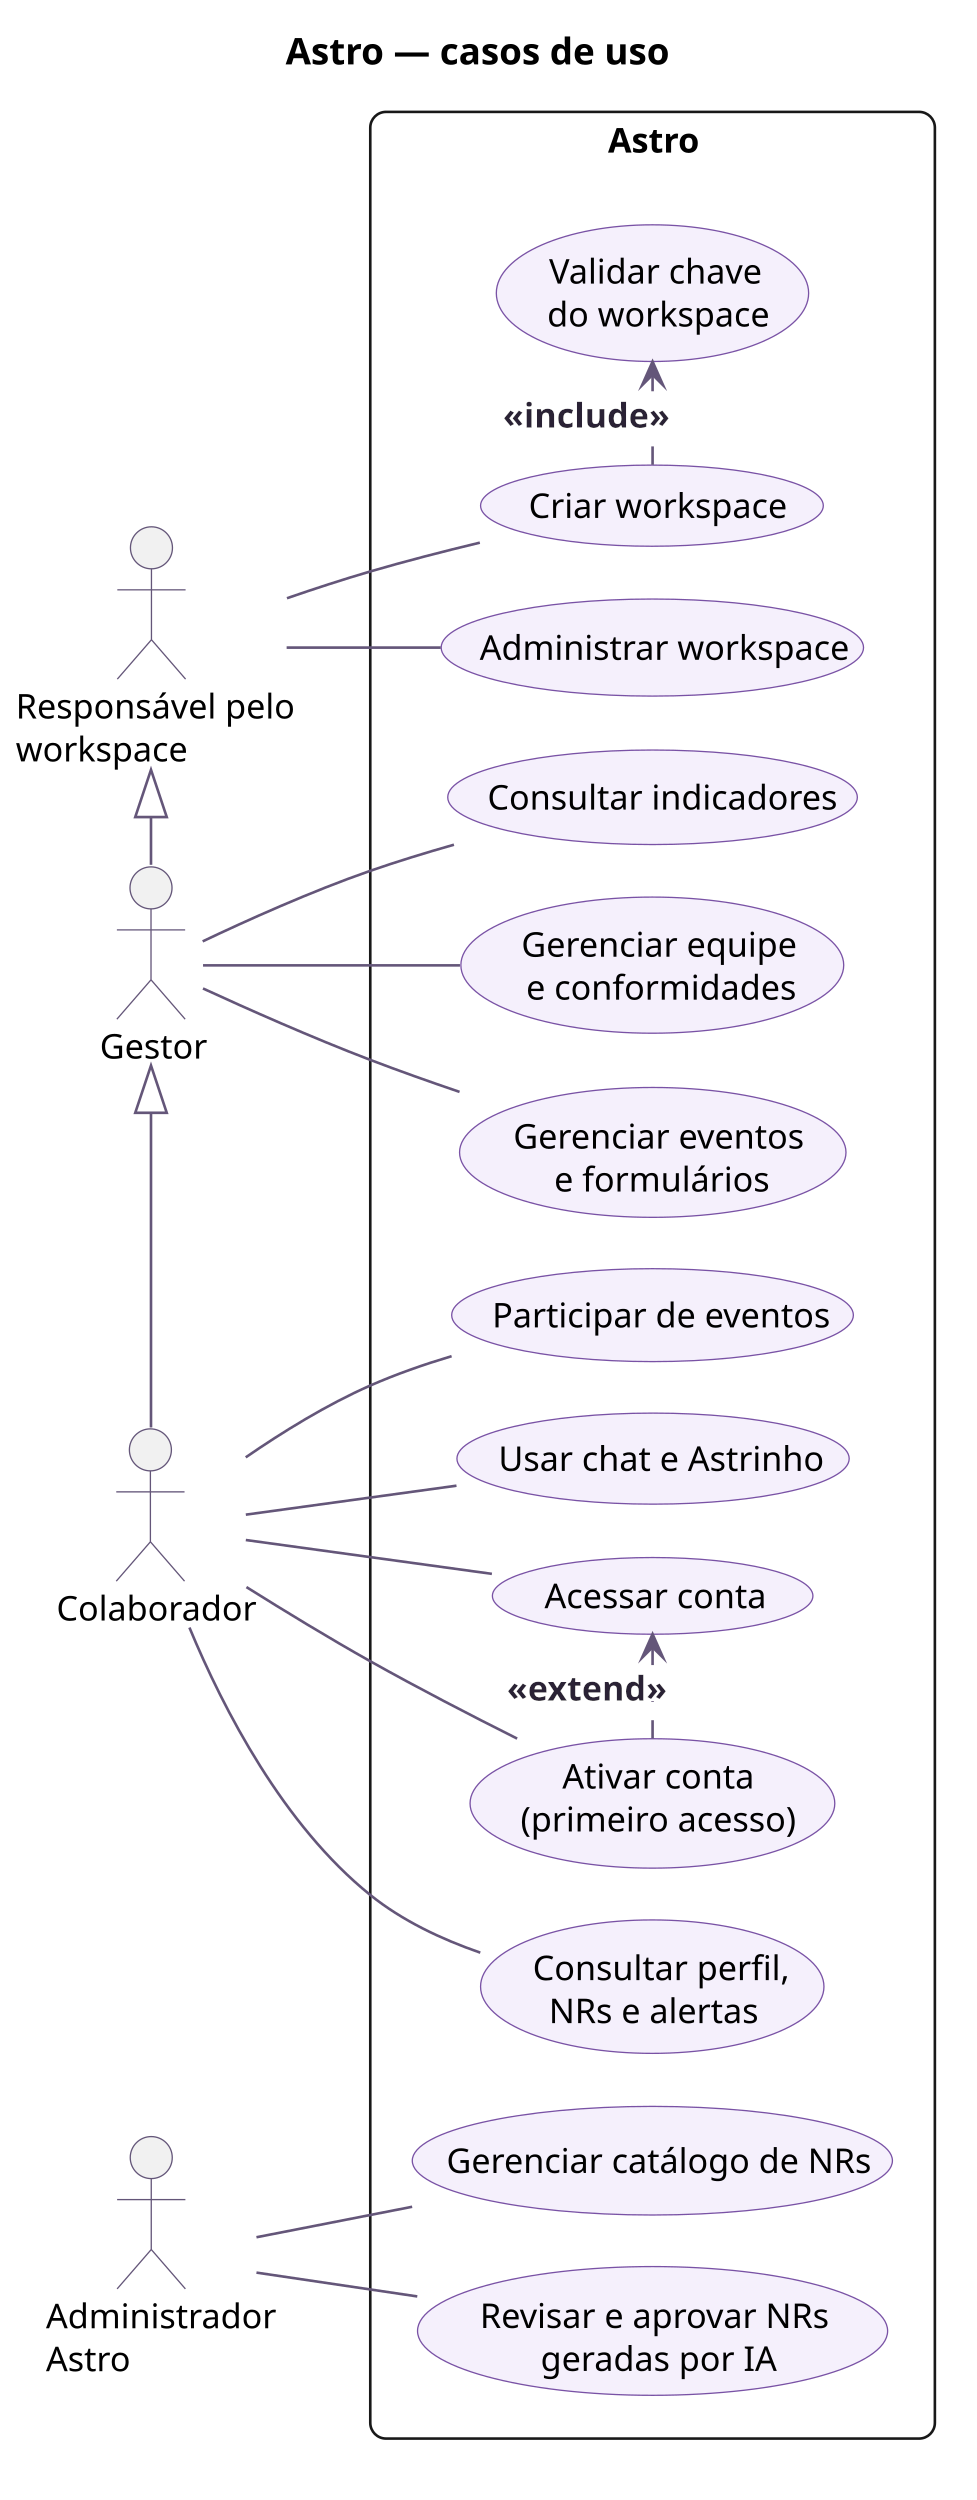
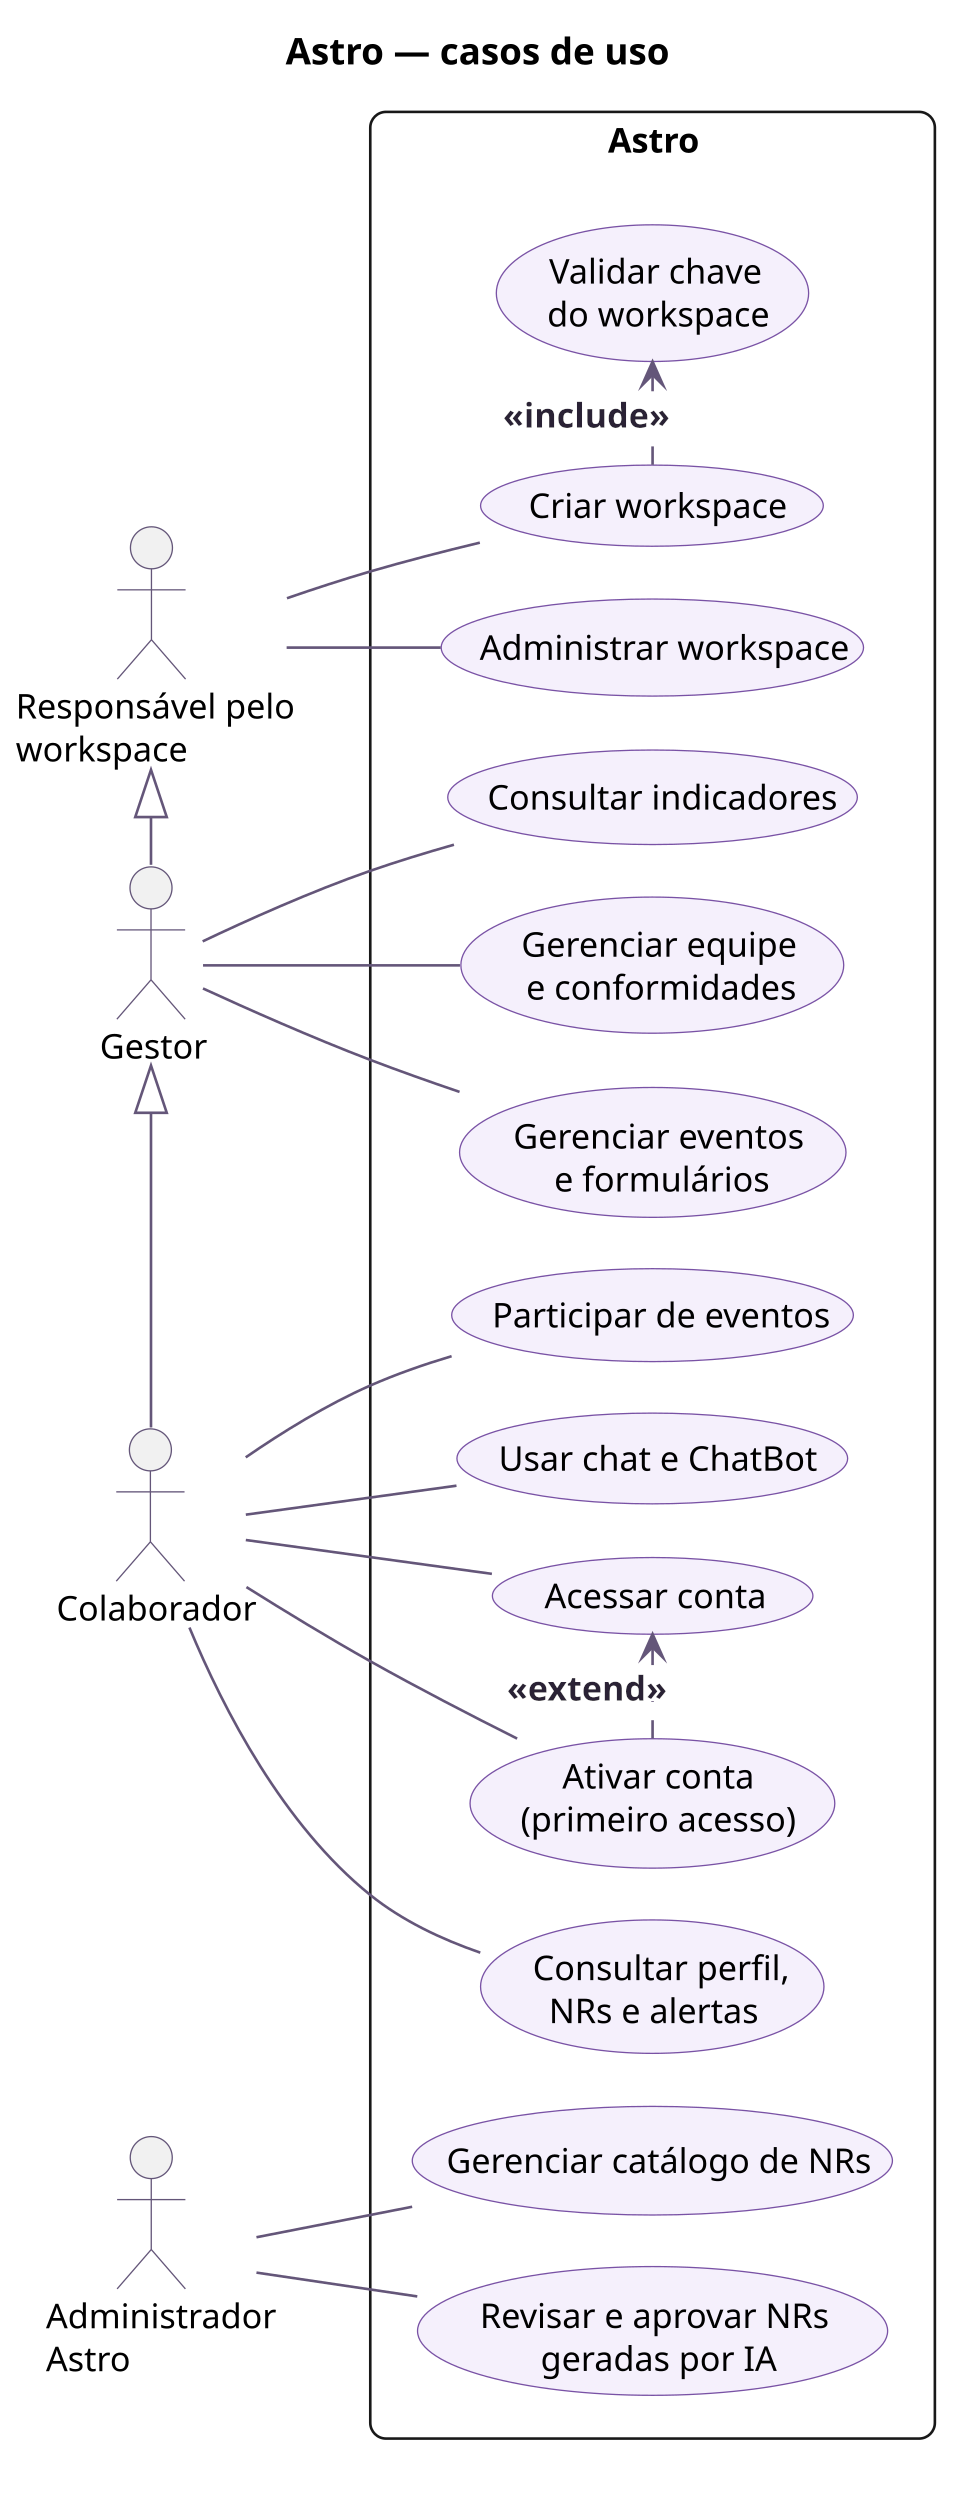
<svg xmlns="http://www.w3.org/2000/svg" version="1.1" data-diagram-type="DESCRIPTION" style="width:372px;height:952px;background:#FFFFFF;" width="372px" height="952px" viewBox="0 0 372 952" zoomAndPan="magnify" preserveAspectRatio="none" contentStyleType="text/css">
  <defs>
-     <filter id="b1jl28pt7j6d270" x="0" y="0" width="1" height="1">
+     <filter id="b3zpc21fz0og40" x="0" y="0" width="1" height="1">
      <feFlood flood-color="#FFFFFF" result="flood" />
      <feComposite in="SourceGraphic" in2="flood" operator="over" />
    </filter>
  </defs>
  <g font-family="sans-serif" lengthAdjust="spacing">
    <g class="title" data-source-line="2">
      <text x="108.761" y="24.533" fill="#000" font-size="14" textLength="147.479" font-weight="700">Astro — casos de uso</text>
    </g>
    <g class="cluster" data-qualified-name="Astro" id="ent0009" data-source-line="17">
      <rect x="141" y="42.609" width="215" height="886" fill="none" style="stroke:#181818;stroke-width:1;" rx="6" ry="6" />
      <text x="231.526" y="58.104" fill="#000" font-size="13" textLength="33.947" font-weight="700">Astro</text>
    </g>
    <g class="entity" data-qualified-name="colaborador" id="ent0001" data-source-line="10">
      <ellipse cx="57.272" cy="552.109" rx="8" ry="8" fill="#F1F1F1" style="stroke:#645679;stroke-width:0.5;" />
      <path d="M57.272,560.109 L57.272,587.109 M44.272,568.109 L70.272,568.109 M57.272,587.109 L44.272,602.109 M57.272,587.109 L70.272,602.109" style="stroke:#645679;stroke-width:0.5;" fill="none" />
      <text x="21.5" y="617.104" fill="#000" font-size="13" textLength="71.544">Colaborador</text>
    </g>
    <g class="entity" data-qualified-name="gestor" id="ent0002" data-source-line="11">
      <ellipse cx="57.506" cy="338.109" rx="8" ry="8" fill="#F1F1F1" style="stroke:#645679;stroke-width:0.5;" />
      <path d="M57.506,346.109 L57.506,373.109 M44.506,354.109 L70.506,354.109 M57.506,373.109 L44.506,388.109 M57.506,373.109 L70.506,388.109" style="stroke:#645679;stroke-width:0.5;" fill="none" />
      <text x="38" y="403.104" fill="#000" font-size="13" textLength="39.013">Gestor</text>
    </g>
    <g class="entity" data-qualified-name="responsavel" id="ent0003" data-source-line="12">
      <ellipse cx="57.673" cy="208.609" rx="8" ry="8" fill="#F1F1F1" style="stroke:#645679;stroke-width:0.5;" />
      <path d="M57.673,216.609 L57.673,243.609 M44.673,224.609 L70.673,224.609 M57.673,243.609 L44.673,258.609 M57.673,243.609 L70.673,258.609" style="stroke:#645679;stroke-width:0.5;" fill="none" />
      <text x="6" y="273.604" fill="#000" font-size="13" textLength="103.346">Responsável pelo</text>
      <text x="6" y="289.956" fill="#000" font-size="13" textLength="62.137">workspace</text>
    </g>
    <g class="entity" data-qualified-name="admin" id="ent0004" data-source-line="13">
      <ellipse cx="57.598" cy="821.609" rx="8" ry="8" fill="#F1F1F1" style="stroke:#645679;stroke-width:0.5;" />
      <path d="M57.598,829.609 L57.598,856.609 M44.598,837.609 L70.598,837.609 M57.598,856.609 L44.598,871.609 M57.598,856.609 L70.598,871.609" style="stroke:#645679;stroke-width:0.5;" fill="none" />
      <text x="17.5" y="886.604" fill="#000" font-size="13" textLength="80.196">Administrador</text>
      <text x="17.5" y="902.956" fill="#000" font-size="13" textLength="30.342">Astro</text>
    </g>
    <g class="entity" data-qualified-name="Astro.criar" id="ent0010" data-source-line="18">
      <ellipse cx="248.258" cy="192.561" rx="65.258" ry="15.452" fill="#F5F0FC" style="stroke:#7952A5;stroke-width:0.5;" />
      <text x="201.301" y="197.237" fill="#000" font-size="13" textLength="93.914">Criar workspace</text>
    </g>
    <g class="entity" data-qualified-name="Astro.validar_chave" id="ent0011" data-source-line="19">
      <ellipse cx="248.464" cy="111.631" rx="59.464" ry="26.022" fill="#F5F0FC" style="stroke:#7952A5;stroke-width:0.5;" />
      <text x="209.08" y="107.986" fill="#000" font-size="13" textLength="78.768">Validar chave</text>
      <text x="208.36" y="124.337" fill="#000" font-size="13" textLength="80.209">do workspace</text>
    </g>
    <g class="entity" data-qualified-name="Astro.acesso" id="ent0012" data-source-line="20">
      <ellipse cx="248.53" cy="607.715" rx="61.03" ry="14.606" fill="#F5F0FC" style="stroke:#7952A5;stroke-width:0.5;" />
      <text x="207.343" y="612.391" fill="#000" font-size="13" textLength="82.374">Acessar conta</text>
    </g>
    <g class="entity" data-qualified-name="Astro.ativar" id="ent0013" data-source-line="21">
      <ellipse cx="248.444" cy="686.749" rx="69.444" ry="24.64" fill="#F5F0FC" style="stroke:#7952A5;stroke-width:0.5;" />
      <text x="214.122" y="681.072" fill="#000" font-size="13" textLength="68.644">Ativar conta</text>
      <text x="198.237" y="697.423" fill="#000" font-size="13" textLength="100.414">(primeiro acesso)</text>
    </g>
    <g class="entity" data-qualified-name="Astro.perfil" id="ent0014" data-source-line="22">
      <ellipse cx="248.381" cy="756.518" rx="65.381" ry="25.409" fill="#F5F0FC" style="stroke:#7952A5;stroke-width:0.5;" />
      <text x="202.862" y="754.047" fill="#000" font-size="13" textLength="91.038">Consultar perfil,</text>
      <text x="209.006" y="770.399" fill="#000" font-size="13" textLength="78.749">NRs e alertas</text>
    </g>
    <g class="entity" data-qualified-name="Astro.participar" id="ent0015" data-source-line="23">
      <ellipse cx="248.482" cy="500.806" rx="76.482" ry="17.696" fill="#F5F0FC" style="stroke:#7952A5;stroke-width:0.5;" />
      <text x="187.42" y="505.482" fill="#000" font-size="13" textLength="122.123">Participar de eventos</text>
    </g>
    <g class="entity" data-qualified-name="Astro.conversar" id="ent0016" data-source-line="24">
-       <ellipse cx="248.685" cy="555.446" rx="74.685" ry="17.337" fill="#F5F0FC" style="stroke:#7952A5;stroke-width:0.5;" />
-       <text x="189.798" y="560.122" fill="#000" font-size="13" textLength="117.774">Usar chat e Astrinho</text>
+       <ellipse cx="248.391" cy="555.388" rx="74.391" ry="17.278" fill="#F5F0FC" style="stroke:#7952A5;stroke-width:0.5;" />
+       <text x="189.862" y="560.063" fill="#000" font-size="13" textLength="117.057">Usar chat e ChatBot</text>
    </g>
    <g class="entity" data-qualified-name="Astro.equipe" id="ent0017" data-source-line="25">
      <ellipse cx="248.393" cy="367.529" rx="72.893" ry="25.92" fill="#F5F0FC" style="stroke:#7952A5;stroke-width:0.5;" />
      <text x="198.529" y="364.32" fill="#000" font-size="13" textLength="99.728">Gerenciar equipe</text>
      <text x="200.338" y="380.672" fill="#000" font-size="13" textLength="96.11">e conformidades</text>
    </g>
    <g class="entity" data-qualified-name="Astro.operacao" id="ent0018" data-source-line="26">
      <ellipse cx="248.575" cy="438.838" rx="73.575" ry="24.728" fill="#F5F0FC" style="stroke:#7952A5;stroke-width:0.5;" />
      <text x="195.464" y="437.38" fill="#000" font-size="13" textLength="106.222">Gerenciar eventos</text>
      <text x="211.007" y="453.732" fill="#000" font-size="13" textLength="75.137">e formulários</text>
    </g>
    <g class="entity" data-qualified-name="Astro.indicadores" id="ent0019" data-source-line="27">
      <ellipse cx="248.489" cy="303.607" rx="77.989" ry="17.998" fill="#F5F0FC" style="stroke:#7952A5;stroke-width:0.5;" />
      <text x="185.622" y="308.283" fill="#000" font-size="13" textLength="125.734">Consultar indicadores</text>
    </g>
    <g class="entity" data-qualified-name="Astro.workspace" id="ent0020" data-source-line="28">
      <ellipse cx="248.416" cy="246.593" rx="80.416" ry="18.483" fill="#F5F0FC" style="stroke:#7952A5;stroke-width:0.5;" />
      <text x="182.673" y="251.268" fill="#000" font-size="13" textLength="131.485">Administrar workspace</text>
    </g>
    <g class="entity" data-qualified-name="Astro.catalogo" id="ent0021" data-source-line="29">
      <ellipse cx="248.417" cy="822.793" rx="91.417" ry="20.683" fill="#F5F0FC" style="stroke:#7952A5;stroke-width:0.5;" />
      <text x="170.017" y="827.469" fill="#000" font-size="13" textLength="156.8">Gerenciar catálogo de NRs</text>
    </g>
    <g class="entity" data-qualified-name="Astro.aprovar_nrs" id="ent0022" data-source-line="30">
      <ellipse cx="248.503" cy="887.624" rx="89.503" ry="24.515" fill="#F5F0FC" style="stroke:#7952A5;stroke-width:0.5;" />
      <text x="182.76" y="886.493" fill="#000" font-size="13" textLength="131.485">Revisar e aprovar NRs</text>
      <text x="205.866" y="902.845" fill="#000" font-size="13" textLength="85.274">geradas por IA</text>
    </g>
    <g class="link" data-entity-1="ent0002" data-entity-2="ent0001" id="lnk6" data-link-type="extension">
      <polygon points="57.5,405.758,51.5,423.758,63.5,423.758,57.5,405.758" fill="none" style="stroke:#645679;stroke-width:1;stroke-linejoin:miter;stroke-miterlimit:10;" />
      <path d="M57.5,423.758 C57.5,469.697 57.5,497.635 57.5,543.574" style="stroke:#645679;stroke-width:1;" fill="none" />
    </g>
    <g class="link" data-entity-1="ent0003" data-entity-2="ent0002" id="lnk8" data-link-type="extension">
      <polygon points="57.5,293.136,51.5,311.136,63.5,311.136,57.5,293.136" fill="none" style="stroke:#645679;stroke-width:1;stroke-linejoin:miter;stroke-miterlimit:10;" />
      <path d="M57.5,311.136 C57.5,323.199 57.5,317.262 57.5,329.324" style="stroke:#645679;stroke-width:1;" fill="none" />
    </g>
    <g class="link" data-entity-1="ent0003" data-entity-2="ent0010" id="lnk23" data-link-type="association">
      <path d="M109.272,227.801 C119.7,224.21 130.653,220.633 141,217.609 C154.399,213.694 168.883,209.966 182.724,206.641" style="stroke:#645679;stroke-width:1;" fill="none" />
    </g>
    <g class="link" data-entity-1="ent0001" data-entity-2="ent0012" id="lnk24" data-link-type="association">
      <path d="M93.607,586.439 C119.868,590.051 156.42,595.08 187.312,599.329" style="stroke:#645679;stroke-width:1;" fill="none" />
    </g>
    <g class="link" data-entity-1="ent0001" data-entity-2="ent0013" id="lnk25" data-link-type="association">
      <path d="M93.843,604.366 C108.298,613.434 125.288,623.791 141,632.609 C158.987,642.705 179.081,653.111 196.926,662.06" style="stroke:#645679;stroke-width:1;" fill="none" />
    </g>
    <g class="link" data-entity-1="ent0001" data-entity-2="ent0014" id="lnk26" data-link-type="association">
      <path d="M72.136,619.775 C85.229,651.275 107.929,694.981 141,721.609 C153.127,731.374 168.075,738.454 182.897,743.573" style="stroke:#645679;stroke-width:1;" fill="none" />
    </g>
    <g class="link" data-entity-1="ent0001" data-entity-2="ent0015" id="lnk27" data-link-type="association">
      <path d="M93.572,554.956 C107.708,545.222 124.544,534.839 141,527.609 C150.78,523.313 161.377,519.604 171.966,516.432" style="stroke:#645679;stroke-width:1;" fill="none" />
    </g>
    <g class="link" data-entity-1="ent0001" data-entity-2="ent0016" id="lnk28" data-link-type="association">
      <path d="M93.607,576.78 C116.131,573.681 146.227,569.541 173.828,565.744" style="stroke:#645679;stroke-width:1;" fill="none" />
    </g>
    <g class="link" data-entity-1="ent0002" data-entity-2="ent0017" id="lnk29" data-link-type="association">
      <path d="M77.313,367.609 C100.095,367.609 139.815,367.609 175.154,367.609" style="stroke:#645679;stroke-width:1;" fill="none" />
    </g>
    <g class="link" data-entity-1="ent0002" data-entity-2="ent0018" id="lnk30" data-link-type="association">
      <path d="M77.296,376.414 C93.884,384.038 118.807,395.142 141,403.609 C151.91,407.772 163.557,411.906 174.995,415.796" style="stroke:#645679;stroke-width:1;" fill="none" />
    </g>
    <g class="link" data-entity-1="ent0002" data-entity-2="ent0019" id="lnk31" data-link-type="association">
      <path d="M77.175,358.471 C93.684,350.633 118.561,339.402 141,331.609 C151.204,328.066 162.091,324.722 172.863,321.663" style="stroke:#645679;stroke-width:1;" fill="none" />
    </g>
    <g class="link" data-entity-1="ent0003" data-entity-2="ent0020" id="lnk32" data-link-type="association">
      <path d="M109.149,246.609 C127.19,246.609 147.972,246.609 167.854,246.609" style="stroke:#645679;stroke-width:1;" fill="none" />
    </g>
    <g class="link" data-entity-1="ent0004" data-entity-2="ent0021" id="lnk33" data-link-type="association">
      <path d="M97.661,851.943 C114.961,848.556 136.081,844.422 156.944,840.337" style="stroke:#645679;stroke-width:1;" fill="none" />
    </g>
    <g class="link" data-entity-1="ent0004" data-entity-2="ent0022" id="lnk34" data-link-type="association">
      <path d="M97.661,865.411 C115.501,868.054 137.405,871.299 158.899,874.483" style="stroke:#645679;stroke-width:1;" fill="none" />
    </g>
    <g class="link" data-entity-1="ent0010" data-entity-2="ent0011" id="lnk35" data-link-type="dependency">
      <polygon points="248.5,137.698,244.5,146.698,248.5,142.698,252.5,146.698,248.5,137.698" fill="#645679" style="stroke:#645679;stroke-width:1;stroke-linejoin:miter;stroke-miterlimit:10;" />
      <path d="M248.5,176.992 C248.5,165.867 248.5,155.651 248.5,142.698" style="stroke:#645679;stroke-width:1;stroke-dasharray:7,7;" fill="none" />
-       <text x="191.5" y="162.854" fill="#292234" font-size="13" textLength="85.249" font-weight="700" filter="url(#b1jl28pt7j6d270)">       «include»</text>
+       <text x="191.5" y="162.854" fill="#292234" font-size="13" textLength="85.249" font-weight="700" filter="url(#b3zpc21fz0og40)">       «include»</text>
    </g>
    <g class="link" data-entity-1="ent0013" data-entity-2="ent0012" id="lnk36" data-link-type="dependency">
      <polygon points="248.5,622.26,244.5,631.26,248.5,627.26,252.5,631.26,248.5,622.26" fill="#645679" style="stroke:#645679;stroke-width:1;stroke-linejoin:miter;stroke-miterlimit:10;" />
      <path d="M248.5,662.046 C248.5,649.002 248.5,638.408 248.5,627.26" style="stroke:#645679;stroke-width:1;stroke-dasharray:7,7;" fill="none" />
-       <text x="193" y="647.604" fill="#292234" font-size="13" textLength="81.644" font-weight="700" filter="url(#b1jl28pt7j6d270)">       «extend»</text>
+       <text x="193" y="647.604" fill="#292234" font-size="13" textLength="81.644" font-weight="700" filter="url(#b3zpc21fz0og40)">       «extend»</text>
    </g>
  </g>
</svg>
